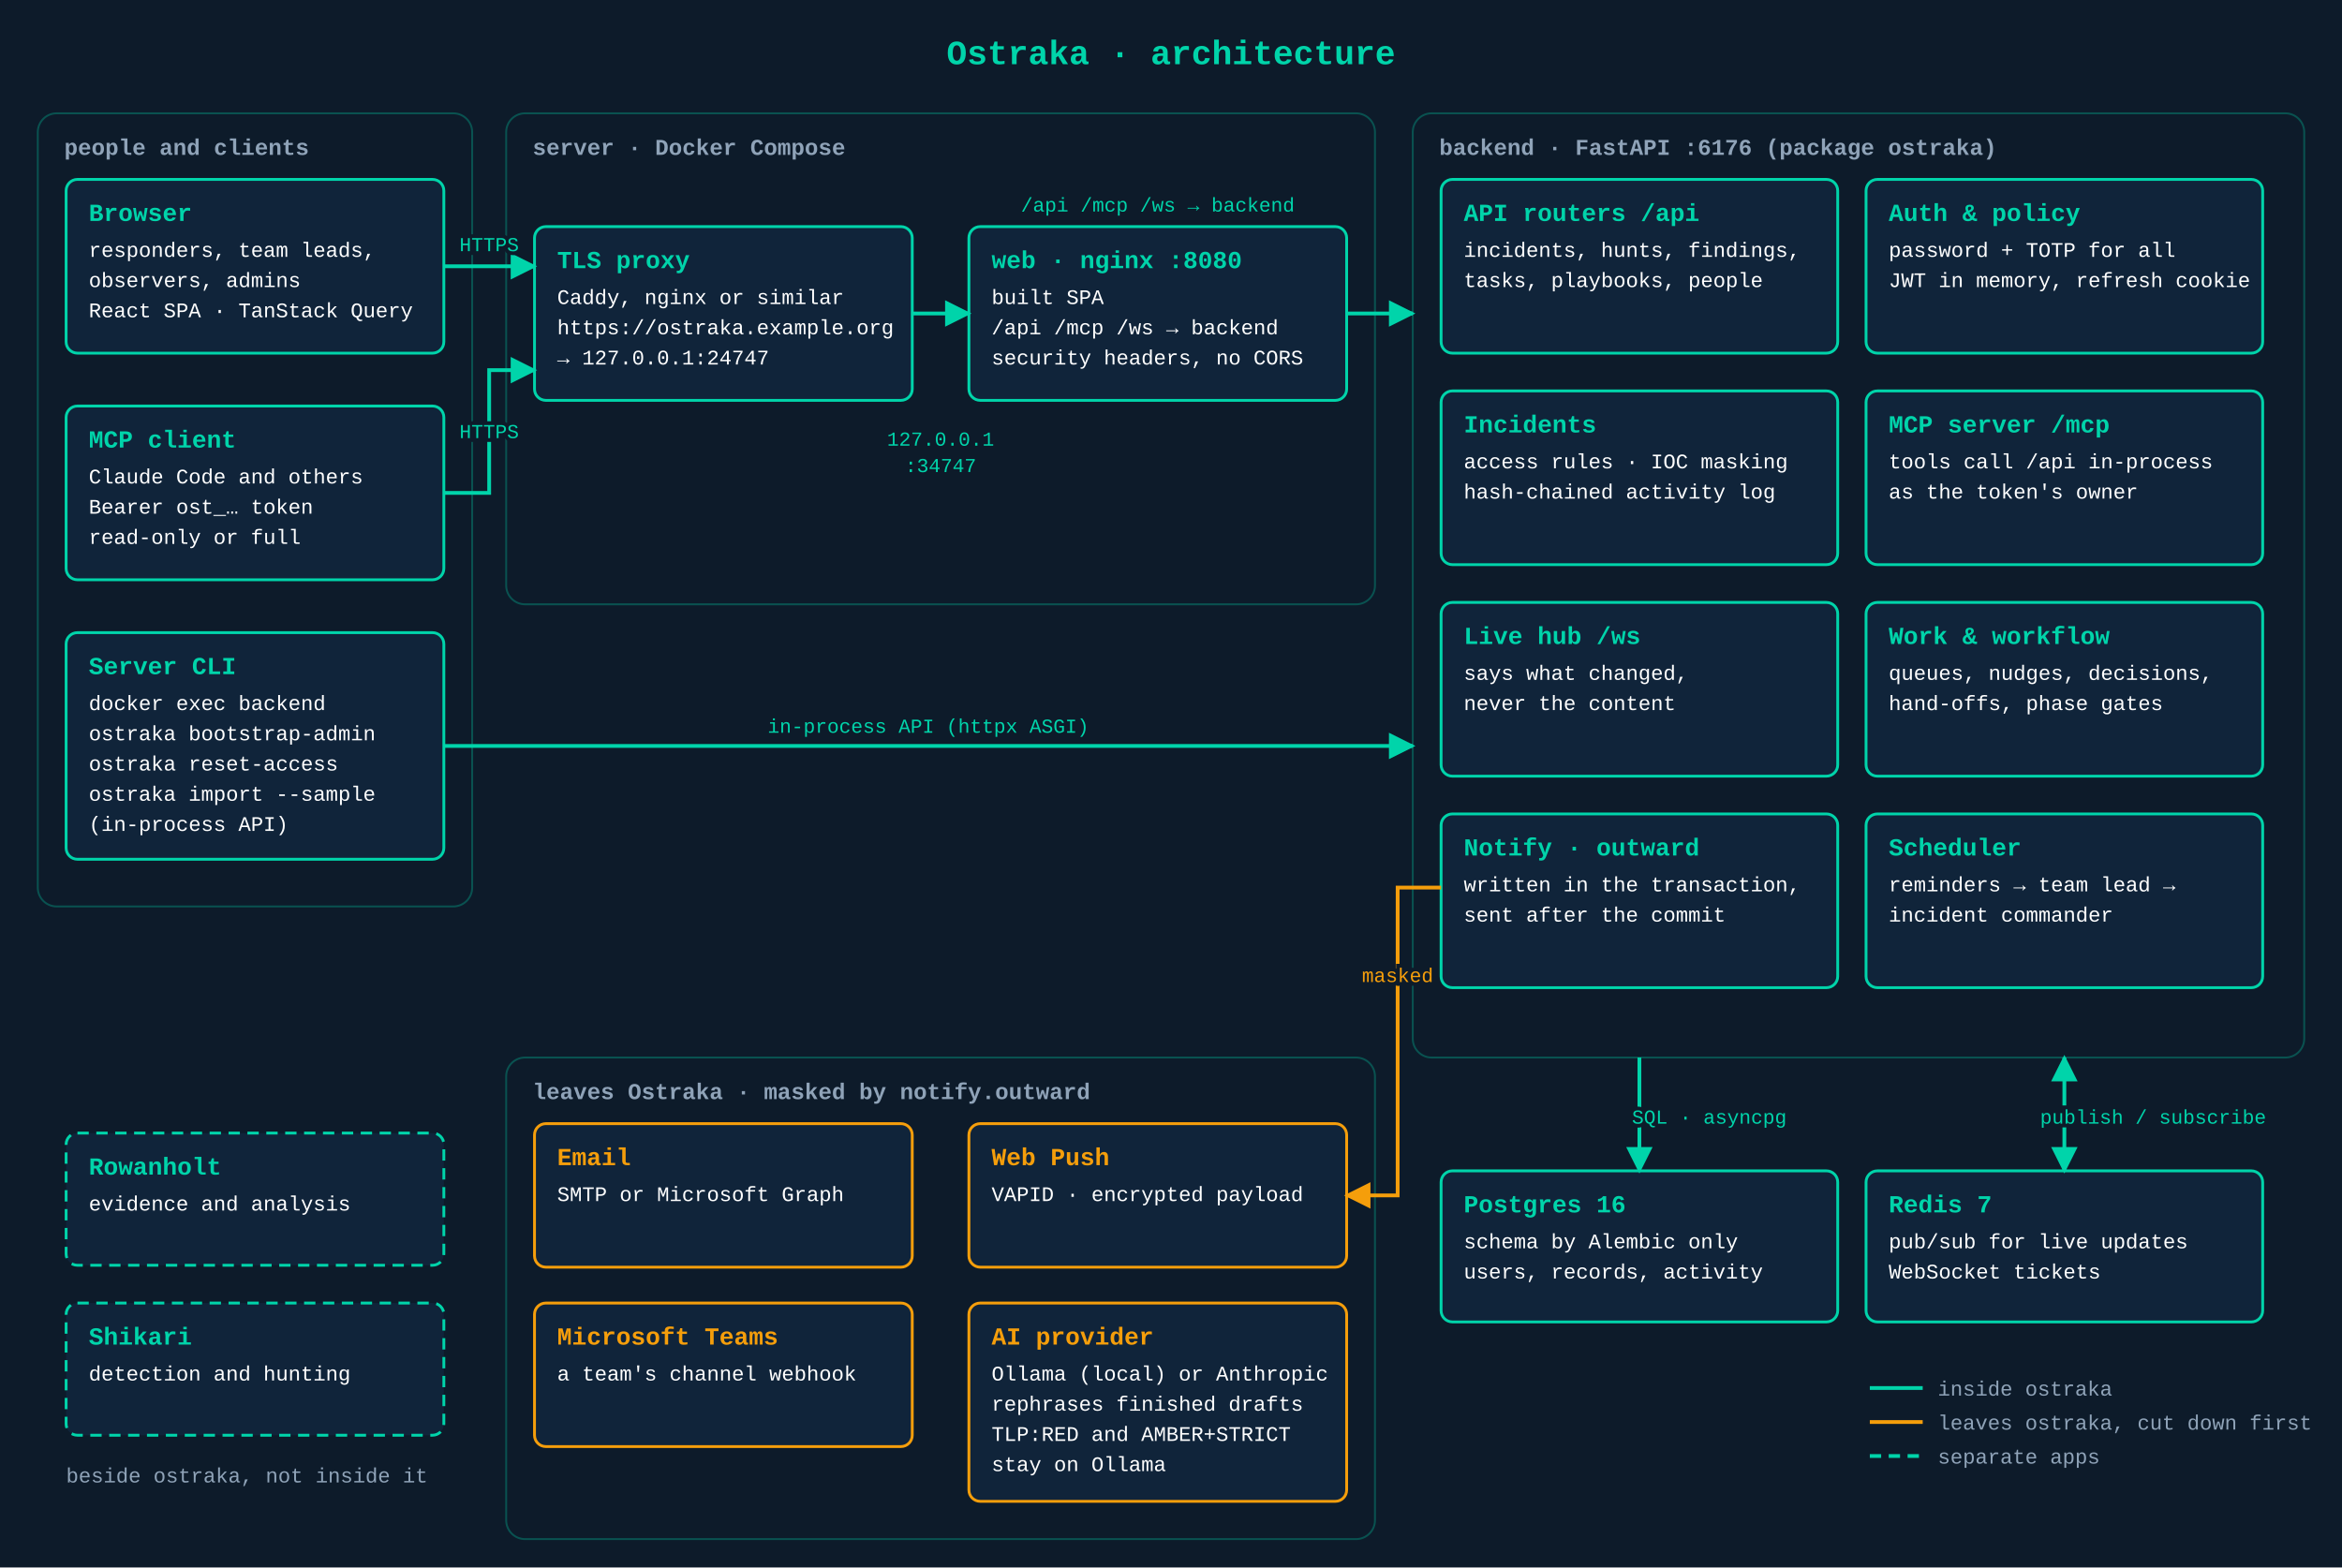
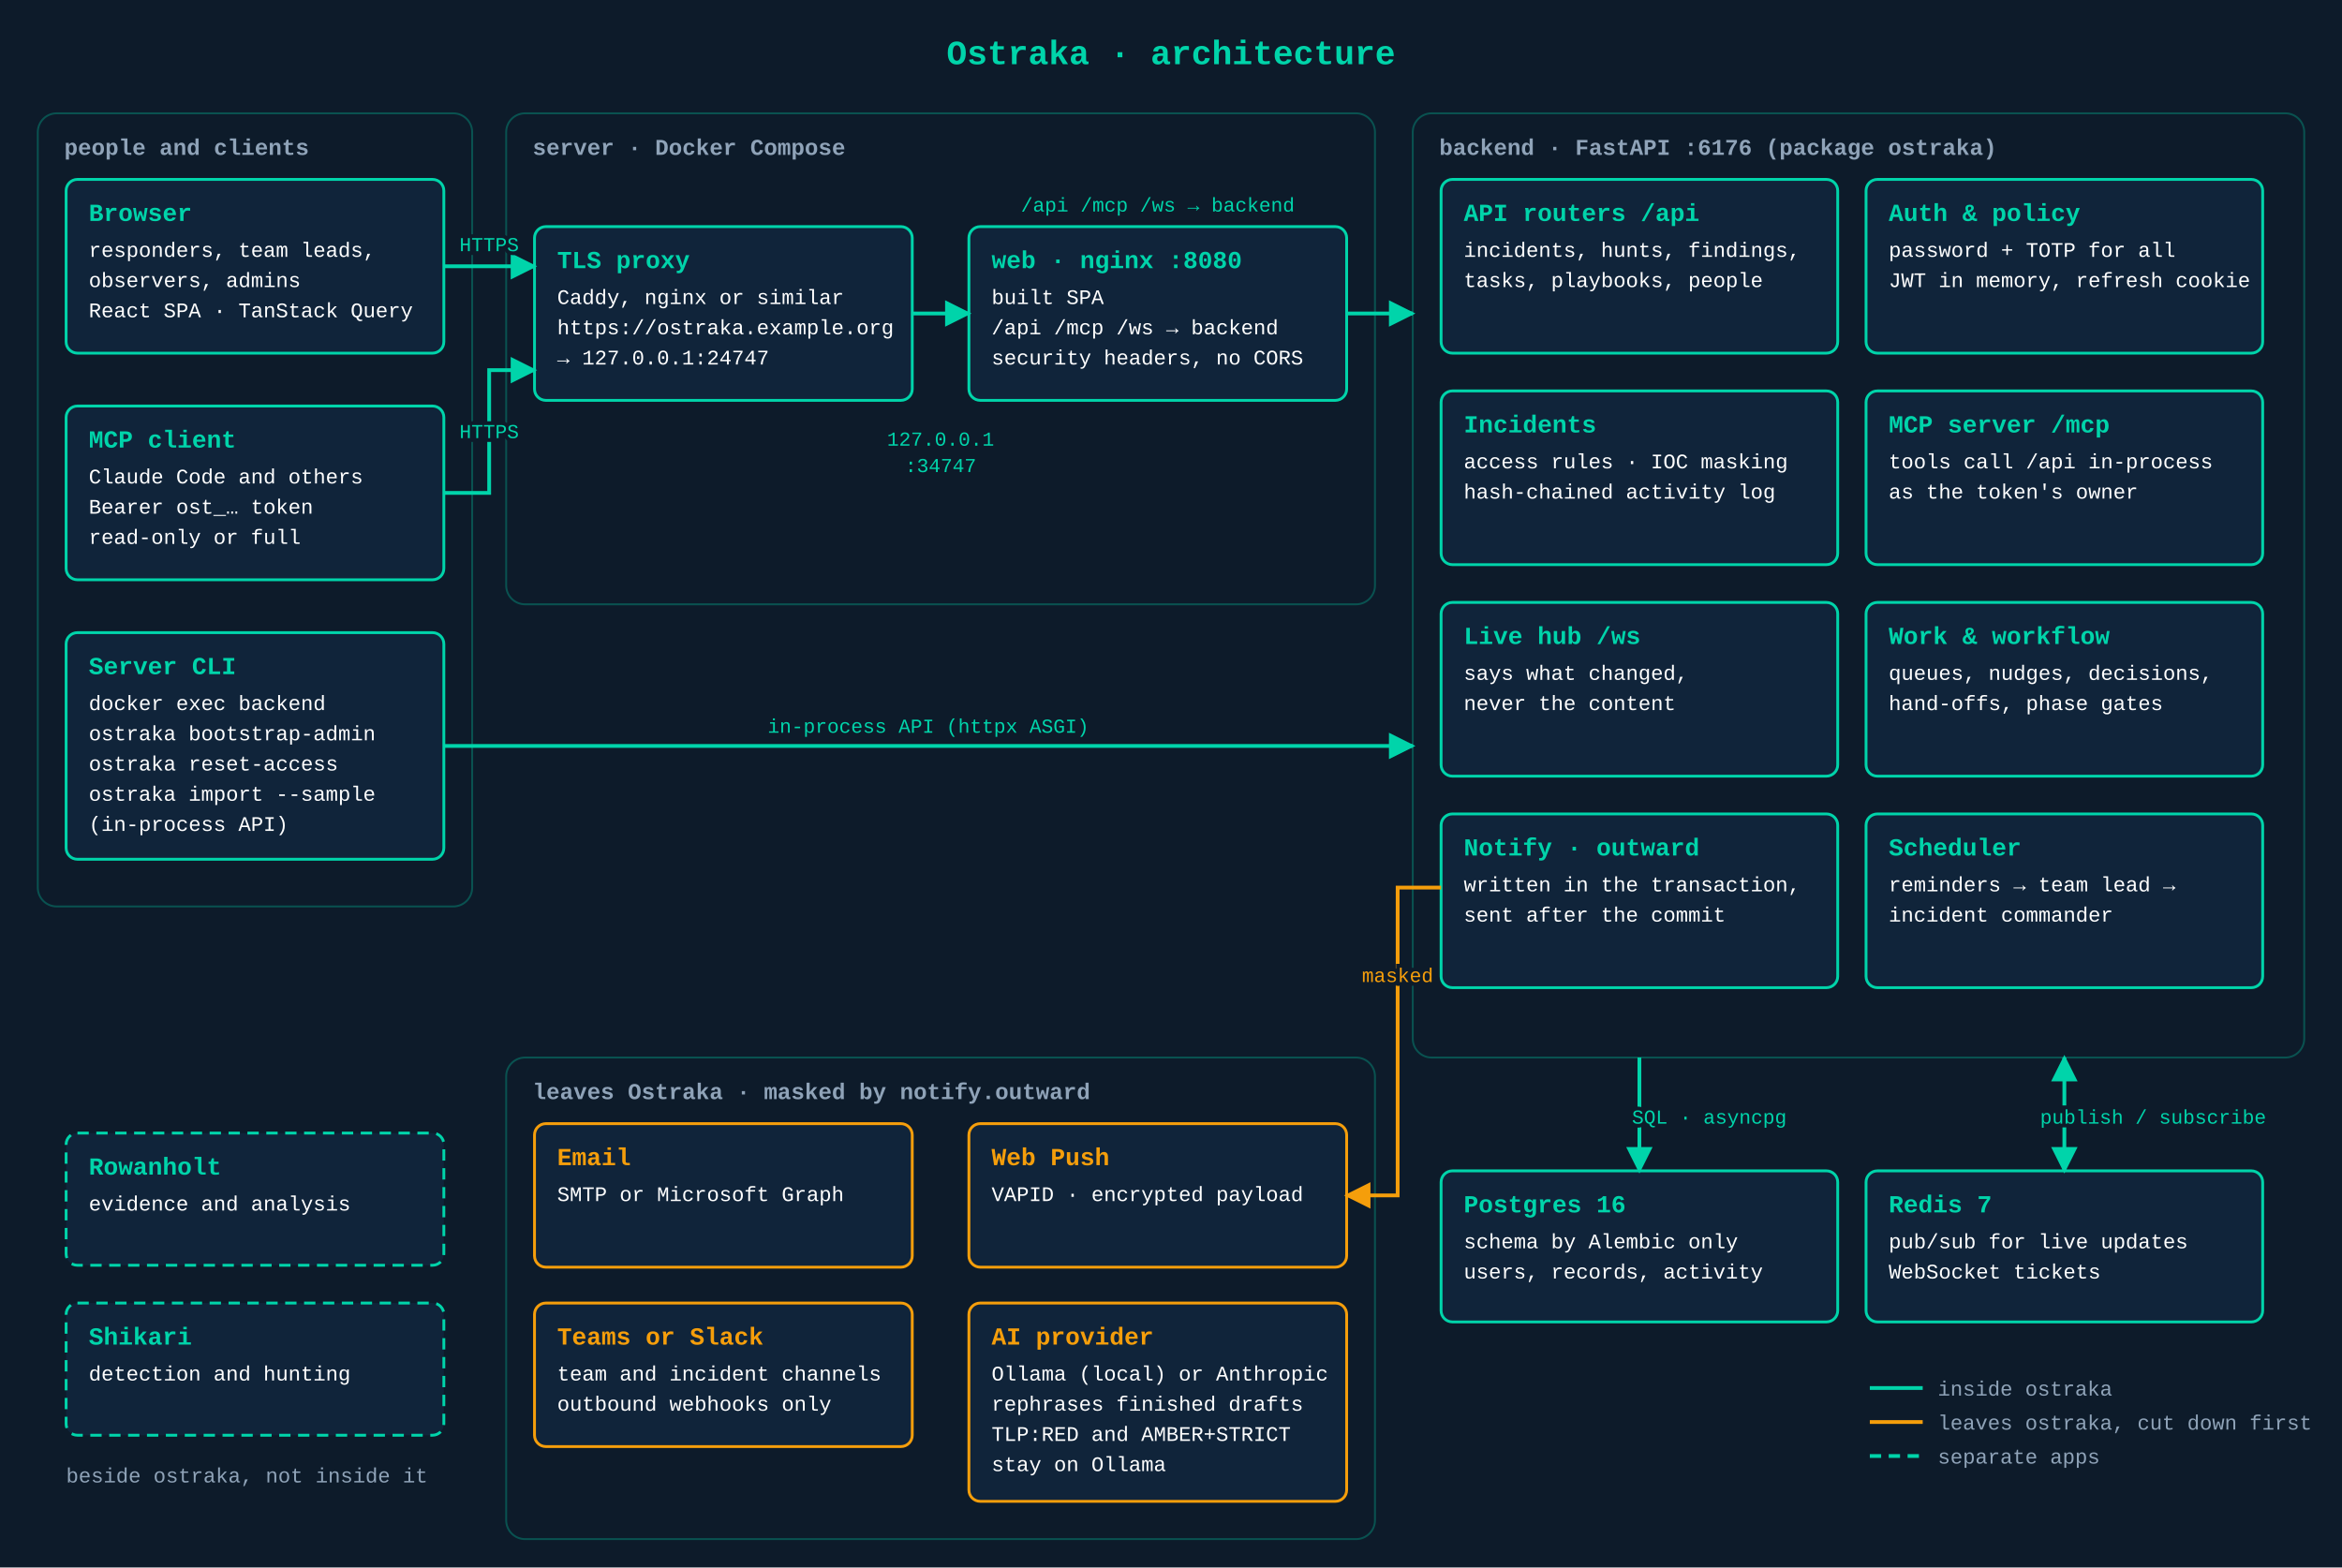
<svg xmlns="http://www.w3.org/2000/svg" viewBox="0 0 1240 830" font-family="'JetBrains Mono','Courier New',monospace">
  <defs>
    <marker id="et" viewBox="0 0 10 10" refX="9" refY="5" markerWidth="7" markerHeight="7" orient="auto">
      <path d="M0 0 L10 5 L0 10 z" fill="#00D4AA" />
    </marker>
    <marker id="st" viewBox="0 0 10 10" refX="1" refY="5" markerWidth="7" markerHeight="7" orient="auto">
      <path d="M10 0 L0 5 L10 10 z" fill="#00D4AA" />
    </marker>
    <marker id="ea" viewBox="0 0 10 10" refX="9" refY="5" markerWidth="7" markerHeight="7" orient="auto">
      <path d="M0 0 L10 5 L0 10 z" fill="#F59E0B" />
    </marker>
    <marker id="sa" viewBox="0 0 10 10" refX="1" refY="5" markerWidth="7" markerHeight="7" orient="auto">
      <path d="M10 0 L0 5 L10 10 z" fill="#F59E0B" />
    </marker>
    <marker id="er" viewBox="0 0 10 10" refX="9" refY="5" markerWidth="7" markerHeight="7" orient="auto">
      <path d="M0 0 L10 5 L0 10 z" fill="#EF4444" />
    </marker>
    <marker id="sr" viewBox="0 0 10 10" refX="1" refY="5" markerWidth="7" markerHeight="7" orient="auto">
      <path d="M10 0 L0 5 L10 10 z" fill="#EF4444" />
    </marker>
  </defs>
  <rect width="1240" height="830" fill="#0D1B2A" />
  <text x="620.0" y="34" font-size="18" fill="#00D4AA" text-anchor="middle" font-weight="700">Ostraka · architecture</text>
  <rect x="20" y="60" width="230" height="420" rx="10" fill="none" stroke="#00D4AA" stroke-opacity="0.3" stroke-width="1" />
  <text x="34" y="82" font-size="12" fill="#8FA3B8" text-anchor="start" font-weight="700">people and clients</text>
  <rect x="35" y="95" width="200" height="92" rx="6" fill="#10243A" stroke="#00D4AA" stroke-width="1.5" />
  <text x="47" y="117" font-size="13" fill="#00D4AA" text-anchor="start" font-weight="700">Browser</text>
  <text x="47" y="136" font-size="11" fill="#FFFFFF" text-anchor="start" font-weight="400">responders, team leads,</text>
  <text x="47" y="152" font-size="11" fill="#FFFFFF" text-anchor="start" font-weight="400">observers, admins</text>
  <text x="47" y="168" font-size="11" fill="#FFFFFF" text-anchor="start" font-weight="400">React SPA · TanStack Query</text>
  <rect x="35" y="215" width="200" height="92" rx="6" fill="#10243A" stroke="#00D4AA" stroke-width="1.5" />
  <text x="47" y="237" font-size="13" fill="#00D4AA" text-anchor="start" font-weight="700">MCP client</text>
  <text x="47" y="256" font-size="11" fill="#FFFFFF" text-anchor="start" font-weight="400">Claude Code and others</text>
  <text x="47" y="272" font-size="11" fill="#FFFFFF" text-anchor="start" font-weight="400">Bearer ost_… token</text>
  <text x="47" y="288" font-size="11" fill="#FFFFFF" text-anchor="start" font-weight="400">read-only or full</text>
  <rect x="35" y="335" width="200" height="120" rx="6" fill="#10243A" stroke="#00D4AA" stroke-width="1.5" />
  <text x="47" y="357" font-size="13" fill="#00D4AA" text-anchor="start" font-weight="700">Server CLI</text>
  <text x="47" y="376" font-size="11" fill="#FFFFFF" text-anchor="start" font-weight="400">docker exec backend</text>
  <text x="47" y="392" font-size="11" fill="#FFFFFF" text-anchor="start" font-weight="400">ostraka bootstrap-admin</text>
  <text x="47" y="408" font-size="11" fill="#FFFFFF" text-anchor="start" font-weight="400">ostraka reset-access</text>
  <text x="47" y="424" font-size="11" fill="#FFFFFF" text-anchor="start" font-weight="400">ostraka import --sample</text>
  <text x="47" y="440" font-size="11" fill="#FFFFFF" text-anchor="start" font-weight="400">(in-process API)</text>
  <rect x="268" y="60" width="460" height="260" rx="10" fill="none" stroke="#00D4AA" stroke-opacity="0.3" stroke-width="1" />
  <text x="282" y="82" font-size="12" fill="#8FA3B8" text-anchor="start" font-weight="700">server · Docker Compose</text>
  <rect x="283" y="120" width="200" height="92" rx="6" fill="#10243A" stroke="#00D4AA" stroke-width="1.5" />
  <text x="295" y="142" font-size="13" fill="#00D4AA" text-anchor="start" font-weight="700">TLS proxy</text>
  <text x="295" y="161" font-size="11" fill="#FFFFFF" text-anchor="start" font-weight="400">Caddy, nginx or similar</text>
  <text x="295" y="177" font-size="11" fill="#FFFFFF" text-anchor="start" font-weight="400">https://ostraka.example.org</text>
  <text x="295" y="193" font-size="11" fill="#FFFFFF" text-anchor="start" font-weight="400">→ 127.0.0.1:24747</text>
  <rect x="513" y="120" width="200" height="92" rx="6" fill="#10243A" stroke="#00D4AA" stroke-width="1.5" />
  <text x="525" y="142" font-size="13" fill="#00D4AA" text-anchor="start" font-weight="700">web · nginx :8080</text>
  <text x="525" y="161" font-size="11" fill="#FFFFFF" text-anchor="start" font-weight="400">built SPA</text>
  <text x="525" y="177" font-size="11" fill="#FFFFFF" text-anchor="start" font-weight="400">/api /mcp /ws → backend</text>
  <text x="525" y="193" font-size="11" fill="#FFFFFF" text-anchor="start" font-weight="400">security headers, no CORS</text>
  <rect x="748" y="60" width="472" height="500" rx="10" fill="none" stroke="#00D4AA" stroke-opacity="0.3" stroke-width="1" />
  <text x="762" y="82" font-size="12" fill="#8FA3B8" text-anchor="start" font-weight="700">backend · FastAPI :6176 (package ostraka)</text>
  <rect x="763" y="95" width="210" height="92" rx="6" fill="#10243A" stroke="#00D4AA" stroke-width="1.5" />
  <text x="775" y="117" font-size="13" fill="#00D4AA" text-anchor="start" font-weight="700">API routers /api</text>
  <text x="775" y="136" font-size="11" fill="#FFFFFF" text-anchor="start" font-weight="400">incidents, hunts, findings,</text>
  <text x="775" y="152" font-size="11" fill="#FFFFFF" text-anchor="start" font-weight="400">tasks, playbooks, people</text>
  <rect x="988" y="95" width="210" height="92" rx="6" fill="#10243A" stroke="#00D4AA" stroke-width="1.5" />
  <text x="1000" y="117" font-size="13" fill="#00D4AA" text-anchor="start" font-weight="700">Auth &amp; policy</text>
  <text x="1000" y="136" font-size="11" fill="#FFFFFF" text-anchor="start" font-weight="400">password + TOTP for all</text>
  <text x="1000" y="152" font-size="11" fill="#FFFFFF" text-anchor="start" font-weight="400">JWT in memory, refresh cookie</text>
  <rect x="763" y="207" width="210" height="92" rx="6" fill="#10243A" stroke="#00D4AA" stroke-width="1.5" />
  <text x="775" y="229" font-size="13" fill="#00D4AA" text-anchor="start" font-weight="700">Incidents</text>
  <text x="775" y="248" font-size="11" fill="#FFFFFF" text-anchor="start" font-weight="400">access rules · IOC masking</text>
  <text x="775" y="264" font-size="11" fill="#FFFFFF" text-anchor="start" font-weight="400">hash-chained activity log</text>
  <rect x="988" y="207" width="210" height="92" rx="6" fill="#10243A" stroke="#00D4AA" stroke-width="1.5" />
  <text x="1000" y="229" font-size="13" fill="#00D4AA" text-anchor="start" font-weight="700">MCP server /mcp</text>
  <text x="1000" y="248" font-size="11" fill="#FFFFFF" text-anchor="start" font-weight="400">tools call /api in-process</text>
  <text x="1000" y="264" font-size="11" fill="#FFFFFF" text-anchor="start" font-weight="400">as the token's owner</text>
  <rect x="763" y="319" width="210" height="92" rx="6" fill="#10243A" stroke="#00D4AA" stroke-width="1.5" />
  <text x="775" y="341" font-size="13" fill="#00D4AA" text-anchor="start" font-weight="700">Live hub /ws</text>
  <text x="775" y="360" font-size="11" fill="#FFFFFF" text-anchor="start" font-weight="400">says what changed,</text>
  <text x="775" y="376" font-size="11" fill="#FFFFFF" text-anchor="start" font-weight="400">never the content</text>
  <rect x="988" y="319" width="210" height="92" rx="6" fill="#10243A" stroke="#00D4AA" stroke-width="1.5" />
  <text x="1000" y="341" font-size="13" fill="#00D4AA" text-anchor="start" font-weight="700">Work &amp; workflow</text>
  <text x="1000" y="360" font-size="11" fill="#FFFFFF" text-anchor="start" font-weight="400">queues, nudges, decisions,</text>
  <text x="1000" y="376" font-size="11" fill="#FFFFFF" text-anchor="start" font-weight="400">hand-offs, phase gates</text>
  <rect x="763" y="431" width="210" height="92" rx="6" fill="#10243A" stroke="#00D4AA" stroke-width="1.5" />
  <text x="775" y="453" font-size="13" fill="#00D4AA" text-anchor="start" font-weight="700">Notify · outward</text>
  <text x="775" y="472" font-size="11" fill="#FFFFFF" text-anchor="start" font-weight="400">written in the transaction,</text>
  <text x="775" y="488" font-size="11" fill="#FFFFFF" text-anchor="start" font-weight="400">sent after the commit</text>
  <rect x="988" y="431" width="210" height="92" rx="6" fill="#10243A" stroke="#00D4AA" stroke-width="1.5" />
  <text x="1000" y="453" font-size="13" fill="#00D4AA" text-anchor="start" font-weight="700">Scheduler</text>
  <text x="1000" y="472" font-size="11" fill="#FFFFFF" text-anchor="start" font-weight="400">reminders → team lead →</text>
  <text x="1000" y="488" font-size="11" fill="#FFFFFF" text-anchor="start" font-weight="400">incident commander</text>
  <rect x="763" y="620" width="210" height="80" rx="6" fill="#10243A" stroke="#00D4AA" stroke-width="1.5" />
  <text x="775" y="642" font-size="13" fill="#00D4AA" text-anchor="start" font-weight="700">Postgres 16</text>
  <text x="775" y="661" font-size="11" fill="#FFFFFF" text-anchor="start" font-weight="400">schema by Alembic only</text>
  <text x="775" y="677" font-size="11" fill="#FFFFFF" text-anchor="start" font-weight="400">users, records, activity</text>
  <rect x="988" y="620" width="210" height="80" rx="6" fill="#10243A" stroke="#00D4AA" stroke-width="1.5" />
  <text x="1000" y="642" font-size="13" fill="#00D4AA" text-anchor="start" font-weight="700">Redis 7</text>
  <text x="1000" y="661" font-size="11" fill="#FFFFFF" text-anchor="start" font-weight="400">pub/sub for live updates</text>
  <text x="1000" y="677" font-size="11" fill="#FFFFFF" text-anchor="start" font-weight="400">WebSocket tickets</text>
  <rect x="268" y="560" width="460" height="255" rx="10" fill="none" stroke="#00D4AA" stroke-opacity="0.3" stroke-width="1" />
  <text x="282" y="582" font-size="12" fill="#8FA3B8" text-anchor="start" font-weight="700">leaves Ostraka · masked by notify.outward</text>
  <rect x="283" y="595" width="200" height="76" rx="6" fill="#10243A" stroke="#F59E0B" stroke-width="1.5" />
  <text x="295" y="617" font-size="13" fill="#F59E0B" text-anchor="start" font-weight="700">Email</text>
  <text x="295" y="636" font-size="11" fill="#FFFFFF" text-anchor="start" font-weight="400">SMTP or Microsoft Graph</text>
  <rect x="513" y="595" width="200" height="76" rx="6" fill="#10243A" stroke="#F59E0B" stroke-width="1.5" />
  <text x="525" y="617" font-size="13" fill="#F59E0B" text-anchor="start" font-weight="700">Web Push</text>
  <text x="525" y="636" font-size="11" fill="#FFFFFF" text-anchor="start" font-weight="400">VAPID · encrypted payload</text>
  <rect x="283" y="690" width="200" height="76" rx="6" fill="#10243A" stroke="#F59E0B" stroke-width="1.5" />
-   <text x="295" y="712" font-size="13" fill="#F59E0B" text-anchor="start" font-weight="700">Microsoft Teams</text>
-   <text x="295" y="731" font-size="11" fill="#FFFFFF" text-anchor="start" font-weight="400">a team's channel webhook</text>
+   <text x="295" y="712" font-size="13" fill="#F59E0B" text-anchor="start" font-weight="700">Teams or Slack</text>
+   <text x="295" y="731" font-size="11" fill="#FFFFFF" text-anchor="start" font-weight="400">team and incident channels</text>
+   <text x="295" y="747" font-size="11" fill="#FFFFFF" text-anchor="start" font-weight="400">outbound webhooks only</text>
  <rect x="513" y="690" width="200" height="105" rx="6" fill="#10243A" stroke="#F59E0B" stroke-width="1.5" />
  <text x="525" y="712" font-size="13" fill="#F59E0B" text-anchor="start" font-weight="700">AI provider</text>
  <text x="525" y="731" font-size="11" fill="#FFFFFF" text-anchor="start" font-weight="400">Ollama (local) or Anthropic</text>
  <text x="525" y="747" font-size="11" fill="#FFFFFF" text-anchor="start" font-weight="400">rephrases finished drafts</text>
  <text x="525" y="763" font-size="11" fill="#FFFFFF" text-anchor="start" font-weight="400">TLP:RED and AMBER+STRICT</text>
  <text x="525" y="779" font-size="11" fill="#FFFFFF" text-anchor="start" font-weight="400">stay on Ollama</text>
  <rect x="35" y="600" width="200" height="70" rx="6" fill="#10243A" stroke="#00D4AA" stroke-width="1.5" stroke-dasharray="6 4" />
  <text x="47" y="622" font-size="13" fill="#00D4AA" text-anchor="start" font-weight="700">Rowanholt</text>
  <text x="47" y="641" font-size="11" fill="#FFFFFF" text-anchor="start" font-weight="400">evidence and analysis</text>
  <rect x="35" y="690" width="200" height="70" rx="6" fill="#10243A" stroke="#00D4AA" stroke-width="1.5" stroke-dasharray="6 4" />
  <text x="47" y="712" font-size="13" fill="#00D4AA" text-anchor="start" font-weight="700">Shikari</text>
  <text x="47" y="731" font-size="11" fill="#FFFFFF" text-anchor="start" font-weight="400">detection and hunting</text>
  <text x="35" y="785" font-size="11" fill="#8FA3B8" text-anchor="start" font-weight="400">beside ostraka, not inside it</text>
  <path d="M235 141 L283 141" fill="none" stroke="#00D4AA" stroke-width="2" marker-end="url(#et)" />
  <text x="259.0" y="133" font-size="10.5" fill="#00D4AA" text-anchor="middle" paint-order="stroke" stroke="#0D1B2A" stroke-width="4">HTTPS</text>
  <path d="M235 261 L259 261 L259 196 L283 196" fill="none" stroke="#00D4AA" stroke-width="2" marker-end="url(#et)" />
  <text x="259" y="232" font-size="10.5" fill="#00D4AA" text-anchor="middle" paint-order="stroke" stroke="#0D1B2A" stroke-width="4">HTTPS</text>
  <path d="M483 166 L513 166" fill="none" stroke="#00D4AA" stroke-width="2" marker-end="url(#et)" />
  <text x="498" y="236" font-size="10.5" fill="#00D4AA" text-anchor="middle" font-weight="400">127.0.0.1</text>
  <text x="498" y="250" font-size="10.5" fill="#00D4AA" text-anchor="middle" font-weight="400">:34747</text>
  <path d="M713 166 L748 166" fill="none" stroke="#00D4AA" stroke-width="2" marker-end="url(#et)" />
  <text x="613" y="112" font-size="10.5" fill="#00D4AA" text-anchor="middle" font-weight="400">/api /mcp /ws → backend</text>
  <path d="M235 395 L748 395" fill="none" stroke="#00D4AA" stroke-width="2" marker-end="url(#et)" />
  <text x="491.5" y="388" font-size="10.5" fill="#00D4AA" text-anchor="middle" paint-order="stroke" stroke="#0D1B2A" stroke-width="4">in-process API (httpx ASGI)</text>
  <path d="M868 560 L868 620" fill="none" stroke="#00D4AA" stroke-width="2" marker-end="url(#et)" />
  <text x="905" y="595" font-size="10.5" fill="#00D4AA" text-anchor="middle" paint-order="stroke" stroke="#0D1B2A" stroke-width="4">SQL · asyncpg</text>
  <path d="M1093 560 L1093 620" fill="none" stroke="#00D4AA" stroke-width="2" marker-end="url(#et)" marker-start="url(#st)" />
  <text x="1140" y="595" font-size="10.5" fill="#00D4AA" text-anchor="middle" paint-order="stroke" stroke="#0D1B2A" stroke-width="4">publish / subscribe</text>
  <path d="M763 470 L740 470 L740 633 L713 633" fill="none" stroke="#F59E0B" stroke-width="2" marker-end="url(#ea)" />
  <text x="740" y="520" font-size="10.5" fill="#F59E0B" text-anchor="middle" paint-order="stroke" stroke="#0D1B2A" stroke-width="4">masked</text>
  <line x1="990" y1="735" x2="1018" y2="735" stroke="#00D4AA" stroke-width="2" />
  <text x="1026" y="739" font-size="11" fill="#8FA3B8" text-anchor="start" font-weight="400">inside ostraka</text>
  <line x1="990" y1="753" x2="1018" y2="753" stroke="#F59E0B" stroke-width="2" />
  <text x="1026" y="757" font-size="11" fill="#8FA3B8" text-anchor="start" font-weight="400">leaves ostraka, cut down first</text>
  <line x1="990" y1="771" x2="1018" y2="771" stroke="#00D4AA" stroke-width="2" stroke-dasharray="6 4" />
  <text x="1026" y="775" font-size="11" fill="#8FA3B8" text-anchor="start" font-weight="400">separate apps</text>
</svg>
